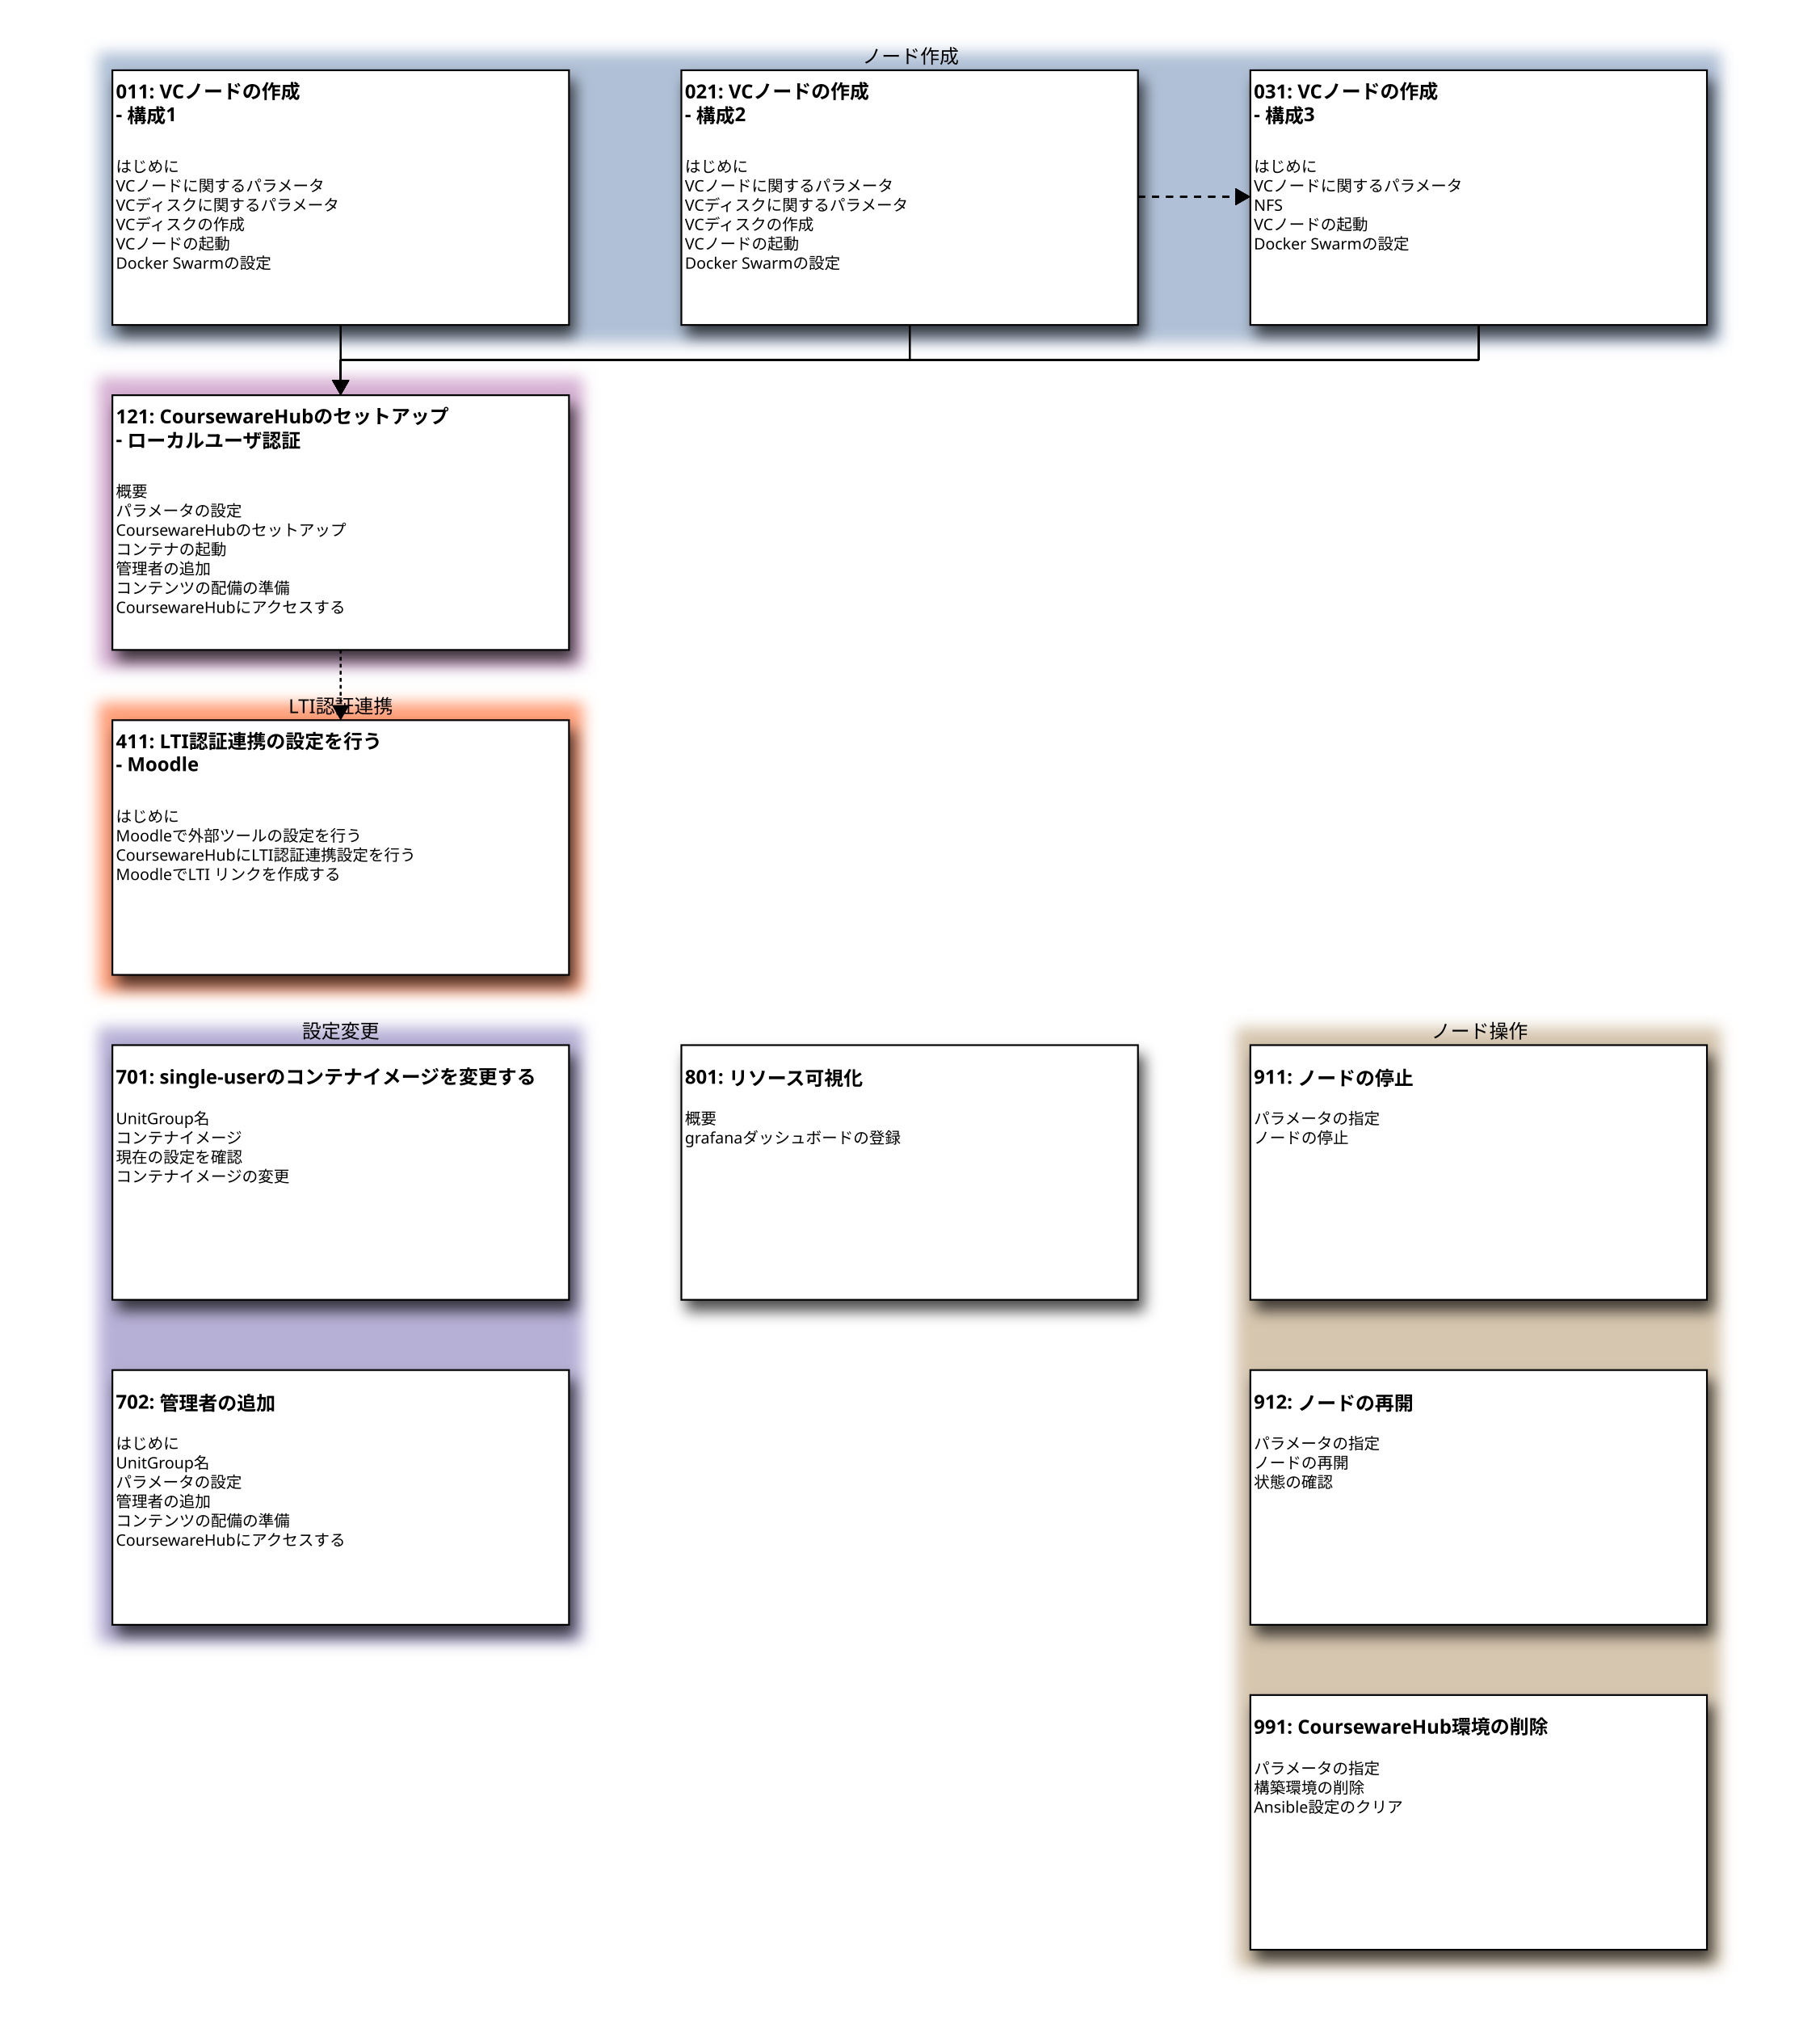
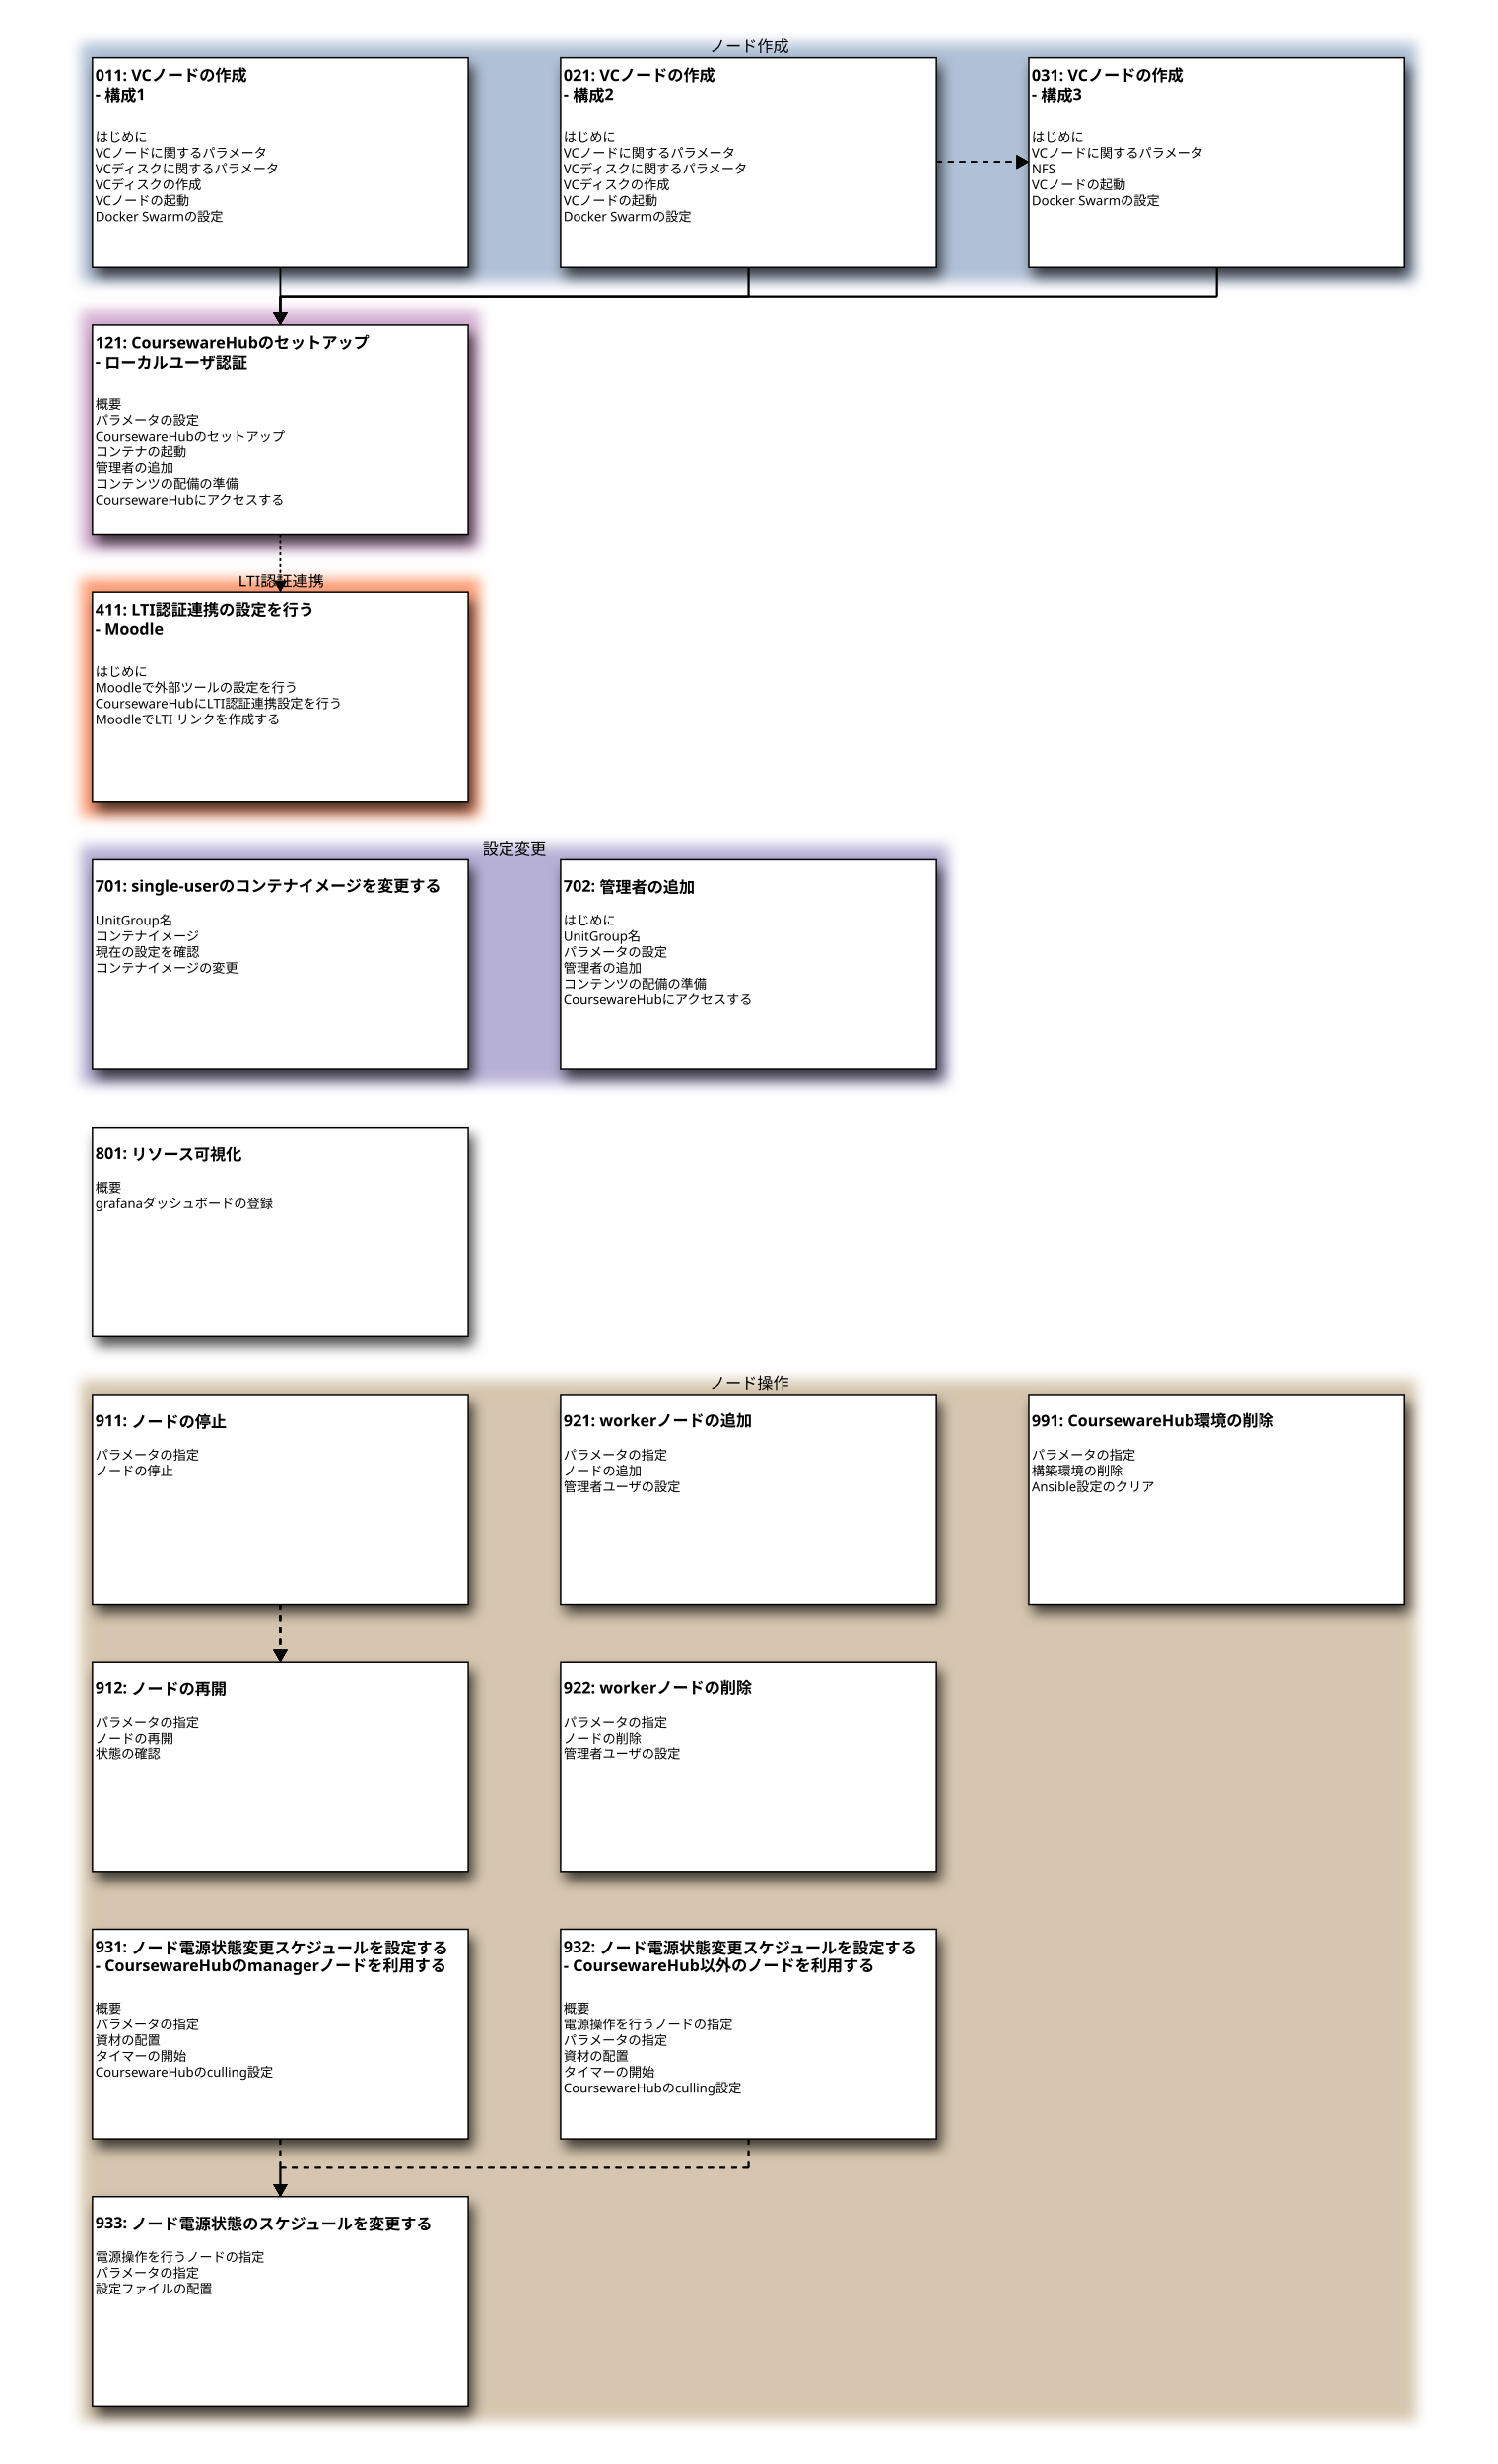
- <svg xmlns="http://www.w3.org/2000/svg" xmlns:xlink="http://www.w3.org/1999/xlink" viewBox="0 0 1036 1150">
+ <svg xmlns="http://www.w3.org/2000/svg" xmlns:xlink="http://www.w3.org/1999/xlink" viewBox="0 0 1036 1705">
  <defs id="defs_block">
    <filter height="1.504" id="filter_blur" width="1.157" x="-0.079" y="-0.252">
      <feGaussianBlur id="feGaussianBlur3780" stdDeviation="4.2" />
    </filter>
  </defs>
  <rect fill="rgb(176,192,214)" height="165" style="filter:url(#filter_blur)" width="924" x="56" y="30" />
  <rect fill="rgb(214,176,211)" height="165" style="filter:url(#filter_blur)" width="276" x="56" y="215" />
  <rect fill="rgb(255,160,122)" height="165" style="filter:url(#filter_blur)" width="276" x="56" y="400" />
-   <rect fill="rgb(183,176,214)" height="350" style="filter:url(#filter_blur)" width="276" x="56" y="585" />
-   <rect fill="rgb(214,198,175)" height="535" style="filter:url(#filter_blur)" width="276" x="704" y="585" />
+   <rect fill="rgb(183,176,214)" height="165" style="filter:url(#filter_blur)" width="600" x="56" y="585" />
+   <rect fill="rgb(214,198,175)" height="720" style="filter:url(#filter_blur)" width="924" x="56" y="955" />
  <rect fill="rgb(0,0,0)" height="145" stroke="rgb(0,0,0)" style="filter:url(#filter_blur);opacity:0.7;fill-opacity:1" width="260" x="67" y="46" />
  <rect fill="rgb(0,0,0)" height="145" stroke="rgb(0,0,0)" style="filter:url(#filter_blur);opacity:0.7;fill-opacity:1" width="260" x="391" y="46" />
  <rect fill="rgb(0,0,0)" height="145" stroke="rgb(0,0,0)" style="filter:url(#filter_blur);opacity:0.7;fill-opacity:1" width="260" x="715" y="46" />
  <rect fill="rgb(0,0,0)" height="145" stroke="rgb(0,0,0)" style="filter:url(#filter_blur);opacity:0.7;fill-opacity:1" width="260" x="67" y="231" />
  <rect fill="rgb(0,0,0)" height="145" stroke="rgb(0,0,0)" style="filter:url(#filter_blur);opacity:0.7;fill-opacity:1" width="260" x="67" y="416" />
  <rect fill="rgb(0,0,0)" height="145" stroke="rgb(0,0,0)" style="filter:url(#filter_blur);opacity:0.7;fill-opacity:1" width="260" x="67" y="601" />
+   <rect fill="rgb(0,0,0)" height="145" stroke="rgb(0,0,0)" style="filter:url(#filter_blur);opacity:0.7;fill-opacity:1" width="260" x="391" y="601" />
  <rect fill="rgb(0,0,0)" height="145" stroke="rgb(0,0,0)" style="filter:url(#filter_blur);opacity:0.7;fill-opacity:1" width="260" x="67" y="786" />
-   <rect fill="rgb(0,0,0)" height="145" stroke="rgb(0,0,0)" style="filter:url(#filter_blur);opacity:0.7;fill-opacity:1" width="260" x="391" y="601" />
-   <rect fill="rgb(0,0,0)" height="145" stroke="rgb(0,0,0)" style="filter:url(#filter_blur);opacity:0.7;fill-opacity:1" width="260" x="715" y="601" />
-   <rect fill="rgb(0,0,0)" height="145" stroke="rgb(0,0,0)" style="filter:url(#filter_blur);opacity:0.7;fill-opacity:1" width="260" x="715" y="786" />
+   <rect fill="rgb(0,0,0)" height="145" stroke="rgb(0,0,0)" style="filter:url(#filter_blur);opacity:0.7;fill-opacity:1" width="260" x="67" y="971" />
+   <rect fill="rgb(0,0,0)" height="145" stroke="rgb(0,0,0)" style="filter:url(#filter_blur);opacity:0.7;fill-opacity:1" width="260" x="67" y="1156" />
+   <rect fill="rgb(0,0,0)" height="145" stroke="rgb(0,0,0)" style="filter:url(#filter_blur);opacity:0.7;fill-opacity:1" width="260" x="391" y="971" />
+   <rect fill="rgb(0,0,0)" height="145" stroke="rgb(0,0,0)" style="filter:url(#filter_blur);opacity:0.7;fill-opacity:1" width="260" x="391" y="1156" />
  <rect fill="rgb(0,0,0)" height="145" stroke="rgb(0,0,0)" style="filter:url(#filter_blur);opacity:0.7;fill-opacity:1" width="260" x="715" y="971" />
+   <rect fill="rgb(0,0,0)" height="145" stroke="rgb(0,0,0)" style="filter:url(#filter_blur);opacity:0.7;fill-opacity:1" width="260" x="67" y="1341" />
+   <rect fill="rgb(0,0,0)" height="145" stroke="rgb(0,0,0)" style="filter:url(#filter_blur);opacity:0.7;fill-opacity:1" width="260" x="391" y="1341" />
+   <rect fill="rgb(0,0,0)" height="145" stroke="rgb(0,0,0)" style="filter:url(#filter_blur);opacity:0.7;fill-opacity:1" width="260" x="67" y="1526" />
  <rect fill="rgb(255,255,255)" height="145" stroke="rgb(0,0,0)" width="260" x="64" y="40" />
  <text fill="rgb(0,0,0)" font-family="sans-serif" font-size="9" font-style="normal" font-weight="normal" font-anchor="middle" x="66" width="256" y="153">Docker Swarmの設定</text>
  <text fill="rgb(0,0,0)" font-family="sans-serif" font-size="9" font-style="normal" font-weight="normal" font-anchor="middle" x="66" width="256" y="142">VCノードの起動</text>
  <text fill="rgb(0,0,0)" font-family="sans-serif" font-size="9" font-style="normal" font-weight="normal" font-anchor="middle" x="66" width="256" y="131">VCディスクの作成</text>
  <text fill="rgb(0,0,0)" font-family="sans-serif" font-size="9" font-style="normal" font-weight="normal" font-anchor="middle" x="66" width="256" y="120">VCディスクに関するパラメータ</text>
  <text fill="rgb(0,0,0)" font-family="sans-serif" font-size="9" font-style="normal" font-weight="normal" font-anchor="middle" x="66" width="256" y="109">VCノードに関するパラメータ</text>
  <text fill="rgb(0,0,0)" font-family="sans-serif" font-size="9" font-style="normal" font-weight="normal" font-anchor="middle" x="66" width="256" y="98">はじめに</text>
  <a xlink:href="notebooks/011-VCノード作成-構成1.ipynb">
    <text fill="rgb(0,0,0)" font-family="sans-serif" font-size="11" font-style="normal" font-weight="bold" font-anchor="middle" x="66" width="256" y="56">011: VCノードの作成</text>
    <text fill="rgb(0,0,0)" font-family="sans-serif" font-size="11" font-style="normal" font-weight="bold" font-anchor="middle" x="66" width="256" y="69">- 構成1</text>
  </a>
  <rect fill="rgb(255,255,255)" height="145" stroke="rgb(0,0,0)" width="260" x="388" y="40" />
  <text fill="rgb(0,0,0)" font-family="sans-serif" font-size="9" font-style="normal" font-weight="normal" font-anchor="middle" x="390" width="256" y="153">Docker Swarmの設定</text>
  <text fill="rgb(0,0,0)" font-family="sans-serif" font-size="9" font-style="normal" font-weight="normal" font-anchor="middle" x="390" width="256" y="142">VCノードの起動</text>
  <text fill="rgb(0,0,0)" font-family="sans-serif" font-size="9" font-style="normal" font-weight="normal" font-anchor="middle" x="390" width="256" y="131">VCディスクの作成</text>
  <text fill="rgb(0,0,0)" font-family="sans-serif" font-size="9" font-style="normal" font-weight="normal" font-anchor="middle" x="390" width="256" y="120">VCディスクに関するパラメータ</text>
  <text fill="rgb(0,0,0)" font-family="sans-serif" font-size="9" font-style="normal" font-weight="normal" font-anchor="middle" x="390" width="256" y="109">VCノードに関するパラメータ</text>
  <text fill="rgb(0,0,0)" font-family="sans-serif" font-size="9" font-style="normal" font-weight="normal" font-anchor="middle" x="390" width="256" y="98">はじめに</text>
  <a xlink:href="notebooks/021-VCノード作成-構成2.ipynb">
    <text fill="rgb(0,0,0)" font-family="sans-serif" font-size="11" font-style="normal" font-weight="bold" font-anchor="middle" x="390" width="256" y="56">021: VCノードの作成</text>
    <text fill="rgb(0,0,0)" font-family="sans-serif" font-size="11" font-style="normal" font-weight="bold" font-anchor="middle" x="390" width="256" y="69">- 構成2</text>
  </a>
  <rect fill="rgb(255,255,255)" height="145" stroke="rgb(0,0,0)" width="260" x="712" y="40" />
  <text fill="rgb(0,0,0)" font-family="sans-serif" font-size="9" font-style="normal" font-weight="normal" font-anchor="middle" x="714" width="256" y="142">Docker Swarmの設定</text>
  <text fill="rgb(0,0,0)" font-family="sans-serif" font-size="9" font-style="normal" font-weight="normal" font-anchor="middle" x="714" width="256" y="131">VCノードの起動</text>
  <text fill="rgb(0,0,0)" font-family="sans-serif" font-size="9" font-style="normal" font-weight="normal" font-anchor="middle" x="714" width="256" y="120">NFS</text>
  <text fill="rgb(0,0,0)" font-family="sans-serif" font-size="9" font-style="normal" font-weight="normal" font-anchor="middle" x="714" width="256" y="109">VCノードに関するパラメータ</text>
  <text fill="rgb(0,0,0)" font-family="sans-serif" font-size="9" font-style="normal" font-weight="normal" font-anchor="middle" x="714" width="256" y="98">はじめに</text>
  <a xlink:href="notebooks/031-VCノード作成-構成3.ipynb">
    <text fill="rgb(0,0,0)" font-family="sans-serif" font-size="11" font-style="normal" font-weight="bold" font-anchor="middle" x="714" width="256" y="56">031: VCノードの作成</text>
    <text fill="rgb(0,0,0)" font-family="sans-serif" font-size="11" font-style="normal" font-weight="bold" font-anchor="middle" x="714" width="256" y="69">- 構成3</text>
  </a>
  <rect fill="rgb(255,255,255)" height="145" stroke="rgb(0,0,0)" width="260" x="64" y="225" />
  <text fill="rgb(0,0,0)" font-family="sans-serif" font-size="9" font-style="normal" font-weight="normal" font-anchor="middle" x="66" width="256" y="349">CoursewareHubにアクセスする</text>
  <text fill="rgb(0,0,0)" font-family="sans-serif" font-size="9" font-style="normal" font-weight="normal" font-anchor="middle" x="66" width="256" y="338">コンテンツの配備の準備</text>
  <text fill="rgb(0,0,0)" font-family="sans-serif" font-size="9" font-style="normal" font-weight="normal" font-anchor="middle" x="66" width="256" y="327">管理者の追加</text>
  <text fill="rgb(0,0,0)" font-family="sans-serif" font-size="9" font-style="normal" font-weight="normal" font-anchor="middle" x="66" width="256" y="316">コンテナの起動</text>
  <text fill="rgb(0,0,0)" font-family="sans-serif" font-size="9" font-style="normal" font-weight="normal" font-anchor="middle" x="66" width="256" y="305">CoursewareHubのセットアップ</text>
  <text fill="rgb(0,0,0)" font-family="sans-serif" font-size="9" font-style="normal" font-weight="normal" font-anchor="middle" x="66" width="256" y="294">パラメータの設定</text>
  <text fill="rgb(0,0,0)" font-family="sans-serif" font-size="9" font-style="normal" font-weight="normal" font-anchor="middle" x="66" width="256" y="283">概要</text>
  <a xlink:href="notebooks/121-CoursewareHubのセットアップ-ローカルユーザ認証.ipynb">
    <text fill="rgb(0,0,0)" font-family="sans-serif" font-size="11" font-style="normal" font-weight="bold" font-anchor="middle" x="66" width="256" y="241">121: CoursewareHubのセットアップ</text>
    <text fill="rgb(0,0,0)" font-family="sans-serif" font-size="11" font-style="normal" font-weight="bold" font-anchor="middle" x="66" width="256" y="254">- ローカルユーザ認証</text>
  </a>
  <rect fill="rgb(255,255,255)" height="145" stroke="rgb(0,0,0)" width="260" x="64" y="410" />
  <text fill="rgb(0,0,0)" font-family="sans-serif" font-size="9" font-style="normal" font-weight="normal" font-anchor="middle" x="66" width="256" y="501">MoodleでLTI リンクを作成する</text>
  <text fill="rgb(0,0,0)" font-family="sans-serif" font-size="9" font-style="normal" font-weight="normal" font-anchor="middle" x="66" width="256" y="490">CoursewareHubにLTI認証連携設定を行う</text>
  <text fill="rgb(0,0,0)" font-family="sans-serif" font-size="9" font-style="normal" font-weight="normal" font-anchor="middle" x="66" width="256" y="479">Moodleで外部ツールの設定を行う</text>
  <text fill="rgb(0,0,0)" font-family="sans-serif" font-size="9" font-style="normal" font-weight="normal" font-anchor="middle" x="66" width="256" y="468">はじめに</text>
  <a xlink:href="notebooks/411-LTI認証連携の設定を行う.ipynb">
    <text fill="rgb(0,0,0)" font-family="sans-serif" font-size="11" font-style="normal" font-weight="bold" font-anchor="middle" x="66" width="256" y="426">411: LTI認証連携の設定を行う </text>
    <text fill="rgb(0,0,0)" font-family="sans-serif" font-size="11" font-style="normal" font-weight="bold" font-anchor="middle" x="66" width="256" y="439">-  Moodle</text>
  </a>
  <rect fill="rgb(255,255,255)" height="145" stroke="rgb(0,0,0)" width="260" x="64" y="595" />
  <text fill="rgb(0,0,0)" font-family="sans-serif" font-size="9" font-style="normal" font-weight="normal" font-anchor="middle" x="66" width="256" y="673">コンテナイメージの変更</text>
  <text fill="rgb(0,0,0)" font-family="sans-serif" font-size="9" font-style="normal" font-weight="normal" font-anchor="middle" x="66" width="256" y="662">現在の設定を確認</text>
  <text fill="rgb(0,0,0)" font-family="sans-serif" font-size="9" font-style="normal" font-weight="normal" font-anchor="middle" x="66" width="256" y="651">コンテナイメージ</text>
  <text fill="rgb(0,0,0)" font-family="sans-serif" font-size="9" font-style="normal" font-weight="normal" font-anchor="middle" x="66" width="256" y="640">UnitGroup名</text>
  <a xlink:href="notebooks/701-sinleuserコンテナイメージの変更.ipynb">
    <text fill="rgb(0,0,0)" font-family="sans-serif" font-size="11" font-style="normal" font-weight="bold" font-anchor="middle" x="66" width="256" y="617">701:  single-userのコンテナイメージを変更する</text>
  </a>
+   <rect fill="rgb(255,255,255)" height="145" stroke="rgb(0,0,0)" width="260" x="388" y="595" />
+   <text fill="rgb(0,0,0)" font-family="sans-serif" font-size="9" font-style="normal" font-weight="normal" font-anchor="middle" x="390" width="256" y="695">CoursewareHubにアクセスする</text>
+   <text fill="rgb(0,0,0)" font-family="sans-serif" font-size="9" font-style="normal" font-weight="normal" font-anchor="middle" x="390" width="256" y="684">コンテンツの配備の準備</text>
+   <text fill="rgb(0,0,0)" font-family="sans-serif" font-size="9" font-style="normal" font-weight="normal" font-anchor="middle" x="390" width="256" y="673">管理者の追加</text>
+   <text fill="rgb(0,0,0)" font-family="sans-serif" font-size="9" font-style="normal" font-weight="normal" font-anchor="middle" x="390" width="256" y="662">パラメータの設定</text>
+   <text fill="rgb(0,0,0)" font-family="sans-serif" font-size="9" font-style="normal" font-weight="normal" font-anchor="middle" x="390" width="256" y="651">UnitGroup名</text>
+   <text fill="rgb(0,0,0)" font-family="sans-serif" font-size="9" font-style="normal" font-weight="normal" font-anchor="middle" x="390" width="256" y="640">はじめに</text>
+   <a xlink:href="notebooks/702-管理者の追加.ipynb">
+     <text fill="rgb(0,0,0)" font-family="sans-serif" font-size="11" font-style="normal" font-weight="bold" font-anchor="middle" x="390" width="256" y="617">702: 管理者の追加</text>
+   </a>
  <rect fill="rgb(255,255,255)" height="145" stroke="rgb(0,0,0)" width="260" x="64" y="780" />
-   <text fill="rgb(0,0,0)" font-family="sans-serif" font-size="9" font-style="normal" font-weight="normal" font-anchor="middle" x="66" width="256" y="880">CoursewareHubにアクセスする</text>
-   <text fill="rgb(0,0,0)" font-family="sans-serif" font-size="9" font-style="normal" font-weight="normal" font-anchor="middle" x="66" width="256" y="869">コンテンツの配備の準備</text>
-   <text fill="rgb(0,0,0)" font-family="sans-serif" font-size="9" font-style="normal" font-weight="normal" font-anchor="middle" x="66" width="256" y="858">管理者の追加</text>
-   <text fill="rgb(0,0,0)" font-family="sans-serif" font-size="9" font-style="normal" font-weight="normal" font-anchor="middle" x="66" width="256" y="847">パラメータの設定</text>
-   <text fill="rgb(0,0,0)" font-family="sans-serif" font-size="9" font-style="normal" font-weight="normal" font-anchor="middle" x="66" width="256" y="836">UnitGroup名</text>
-   <text fill="rgb(0,0,0)" font-family="sans-serif" font-size="9" font-style="normal" font-weight="normal" font-anchor="middle" x="66" width="256" y="825">はじめに</text>
-   <a xlink:href="notebooks/702-管理者の追加.ipynb">
-     <text fill="rgb(0,0,0)" font-family="sans-serif" font-size="11" font-style="normal" font-weight="bold" font-anchor="middle" x="66" width="256" y="802">702: 管理者の追加</text>
-   </a>
-   <rect fill="rgb(255,255,255)" height="145" stroke="rgb(0,0,0)" width="260" x="388" y="595" />
-   <text fill="rgb(0,0,0)" font-family="sans-serif" font-size="9" font-style="normal" font-weight="normal" font-anchor="middle" x="390" width="256" y="651">grafanaダッシュボードの登録</text>
-   <text fill="rgb(0,0,0)" font-family="sans-serif" font-size="9" font-style="normal" font-weight="normal" font-anchor="middle" x="390" width="256" y="640">概要</text>
+   <text fill="rgb(0,0,0)" font-family="sans-serif" font-size="9" font-style="normal" font-weight="normal" font-anchor="middle" x="66" width="256" y="836">grafanaダッシュボードの登録</text>
+   <text fill="rgb(0,0,0)" font-family="sans-serif" font-size="9" font-style="normal" font-weight="normal" font-anchor="middle" x="66" width="256" y="825">概要</text>
  <a xlink:href="notebooks/801-リソース可視化.ipynb">
-     <text fill="rgb(0,0,0)" font-family="sans-serif" font-size="11" font-style="normal" font-weight="bold" font-anchor="middle" x="390" width="256" y="617">801: リソース可視化</text>
-   </a>
-   <rect fill="rgb(255,255,255)" height="145" stroke="rgb(0,0,0)" width="260" x="712" y="595" />
-   <text fill="rgb(0,0,0)" font-family="sans-serif" font-size="9" font-style="normal" font-weight="normal" font-anchor="middle" x="714" width="256" y="651">ノードの停止</text>
-   <text fill="rgb(0,0,0)" font-family="sans-serif" font-size="9" font-style="normal" font-weight="normal" font-anchor="middle" x="714" width="256" y="640">パラメータの指定</text>
+     <text fill="rgb(0,0,0)" font-family="sans-serif" font-size="11" font-style="normal" font-weight="bold" font-anchor="middle" x="66" width="256" y="802">801: リソース可視化</text>
+   </a>
+   <rect fill="rgb(255,255,255)" height="145" stroke="rgb(0,0,0)" width="260" x="64" y="965" />
+   <text fill="rgb(0,0,0)" font-family="sans-serif" font-size="9" font-style="normal" font-weight="normal" font-anchor="middle" x="66" width="256" y="1021">ノードの停止</text>
+   <text fill="rgb(0,0,0)" font-family="sans-serif" font-size="9" font-style="normal" font-weight="normal" font-anchor="middle" x="66" width="256" y="1010">パラメータの指定</text>
  <a xlink:href="notebooks/911-ノードの停止.ipynb">
-     <text fill="rgb(0,0,0)" font-family="sans-serif" font-size="11" font-style="normal" font-weight="bold" font-anchor="middle" x="714" width="256" y="617">911: ノードの停止</text>
-   </a>
-   <rect fill="rgb(255,255,255)" height="145" stroke="rgb(0,0,0)" width="260" x="712" y="780" />
-   <text fill="rgb(0,0,0)" font-family="sans-serif" font-size="9" font-style="normal" font-weight="normal" font-anchor="middle" x="714" width="256" y="847">状態の確認</text>
-   <text fill="rgb(0,0,0)" font-family="sans-serif" font-size="9" font-style="normal" font-weight="normal" font-anchor="middle" x="714" width="256" y="836">ノードの再開</text>
-   <text fill="rgb(0,0,0)" font-family="sans-serif" font-size="9" font-style="normal" font-weight="normal" font-anchor="middle" x="714" width="256" y="825">パラメータの指定</text>
+     <text fill="rgb(0,0,0)" font-family="sans-serif" font-size="11" font-style="normal" font-weight="bold" font-anchor="middle" x="66" width="256" y="987">911: ノードの停止</text>
+   </a>
+   <rect fill="rgb(255,255,255)" height="145" stroke="rgb(0,0,0)" width="260" x="64" y="1150" />
+   <text fill="rgb(0,0,0)" font-family="sans-serif" font-size="9" font-style="normal" font-weight="normal" font-anchor="middle" x="66" width="256" y="1217">状態の確認</text>
+   <text fill="rgb(0,0,0)" font-family="sans-serif" font-size="9" font-style="normal" font-weight="normal" font-anchor="middle" x="66" width="256" y="1206">ノードの再開</text>
+   <text fill="rgb(0,0,0)" font-family="sans-serif" font-size="9" font-style="normal" font-weight="normal" font-anchor="middle" x="66" width="256" y="1195">パラメータの指定</text>
  <a xlink:href="notebooks/912-ノードの再開.ipynb">
-     <text fill="rgb(0,0,0)" font-family="sans-serif" font-size="11" font-style="normal" font-weight="bold" font-anchor="middle" x="714" width="256" y="802">912: ノードの再開</text>
+     <text fill="rgb(0,0,0)" font-family="sans-serif" font-size="11" font-style="normal" font-weight="bold" font-anchor="middle" x="66" width="256" y="1172">912: ノードの再開</text>
+   </a>
+   <rect fill="rgb(255,255,255)" height="145" stroke="rgb(0,0,0)" width="260" x="388" y="965" />
+   <text fill="rgb(0,0,0)" font-family="sans-serif" font-size="9" font-style="normal" font-weight="normal" font-anchor="middle" x="390" width="256" y="1032">管理者ユーザの設定</text>
+   <text fill="rgb(0,0,0)" font-family="sans-serif" font-size="9" font-style="normal" font-weight="normal" font-anchor="middle" x="390" width="256" y="1021">ノードの追加</text>
+   <text fill="rgb(0,0,0)" font-family="sans-serif" font-size="9" font-style="normal" font-weight="normal" font-anchor="middle" x="390" width="256" y="1010">パラメータの指定</text>
+   <a xlink:href="notebooks/921-workerノードの追加.ipynb">
+     <text fill="rgb(0,0,0)" font-family="sans-serif" font-size="11" font-style="normal" font-weight="bold" font-anchor="middle" x="390" width="256" y="987">921: workerノードの追加</text>
+   </a>
+   <rect fill="rgb(255,255,255)" height="145" stroke="rgb(0,0,0)" width="260" x="388" y="1150" />
+   <text fill="rgb(0,0,0)" font-family="sans-serif" font-size="9" font-style="normal" font-weight="normal" font-anchor="middle" x="390" width="256" y="1217">管理者ユーザの設定</text>
+   <text fill="rgb(0,0,0)" font-family="sans-serif" font-size="9" font-style="normal" font-weight="normal" font-anchor="middle" x="390" width="256" y="1206">ノードの削除</text>
+   <text fill="rgb(0,0,0)" font-family="sans-serif" font-size="9" font-style="normal" font-weight="normal" font-anchor="middle" x="390" width="256" y="1195">パラメータの指定</text>
+   <a xlink:href="notebooks/922-workerノードの削除.ipynb">
+     <text fill="rgb(0,0,0)" font-family="sans-serif" font-size="11" font-style="normal" font-weight="bold" font-anchor="middle" x="390" width="256" y="1172">922: workerノードの削除</text>
  </a>
  <rect fill="rgb(255,255,255)" height="145" stroke="rgb(0,0,0)" width="260" x="712" y="965" />
  <text fill="rgb(0,0,0)" font-family="sans-serif" font-size="9" font-style="normal" font-weight="normal" font-anchor="middle" x="714" width="256" y="1032">Ansible設定のクリア</text>
  <text fill="rgb(0,0,0)" font-family="sans-serif" font-size="9" font-style="normal" font-weight="normal" font-anchor="middle" x="714" width="256" y="1021">構築環境の削除</text>
  <text fill="rgb(0,0,0)" font-family="sans-serif" font-size="9" font-style="normal" font-weight="normal" font-anchor="middle" x="714" width="256" y="1010">パラメータの指定</text>
  <a xlink:href="notebooks/991-CoursewareHub環境の削除.ipynb">
    <text fill="rgb(0,0,0)" font-family="sans-serif" font-size="11" font-style="normal" font-weight="bold" font-anchor="middle" x="714" width="256" y="987">991: CoursewareHub環境の削除</text>
  </a>
+   <rect fill="rgb(255,255,255)" height="145" stroke="rgb(0,0,0)" width="260" x="64" y="1335" />
+   <text fill="rgb(0,0,0)" font-family="sans-serif" font-size="9" font-style="normal" font-weight="normal" font-anchor="middle" x="66" width="256" y="1437">CoursewareHubのculling設定</text>
+   <text fill="rgb(0,0,0)" font-family="sans-serif" font-size="9" font-style="normal" font-weight="normal" font-anchor="middle" x="66" width="256" y="1426">タイマーの開始</text>
+   <text fill="rgb(0,0,0)" font-family="sans-serif" font-size="9" font-style="normal" font-weight="normal" font-anchor="middle" x="66" width="256" y="1415">資材の配置</text>
+   <text fill="rgb(0,0,0)" font-family="sans-serif" font-size="9" font-style="normal" font-weight="normal" font-anchor="middle" x="66" width="256" y="1404">パラメータの指定</text>
+   <text fill="rgb(0,0,0)" font-family="sans-serif" font-size="9" font-style="normal" font-weight="normal" font-anchor="middle" x="66" width="256" y="1393">概要</text>
+   <a xlink:href="notebooks/931-workerノードの電源状態変更スケジュールを設定する.ipynb">
+     <text fill="rgb(0,0,0)" font-family="sans-serif" font-size="11" font-style="normal" font-weight="bold" font-anchor="middle" x="66" width="256" y="1351">931: ノード電源状態変更スケジュールを設定する</text>
+     <text fill="rgb(0,0,0)" font-family="sans-serif" font-size="11" font-style="normal" font-weight="bold" font-anchor="middle" x="66" width="256" y="1364">- CoursewareHubのmanagerノードを利用する</text>
+   </a>
+   <rect fill="rgb(255,255,255)" height="145" stroke="rgb(0,0,0)" width="260" x="388" y="1335" />
+   <text fill="rgb(0,0,0)" font-family="sans-serif" font-size="9" font-style="normal" font-weight="normal" font-anchor="middle" x="390" width="256" y="1448">CoursewareHubのculling設定</text>
+   <text fill="rgb(0,0,0)" font-family="sans-serif" font-size="9" font-style="normal" font-weight="normal" font-anchor="middle" x="390" width="256" y="1437">タイマーの開始</text>
+   <text fill="rgb(0,0,0)" font-family="sans-serif" font-size="9" font-style="normal" font-weight="normal" font-anchor="middle" x="390" width="256" y="1426">資材の配置</text>
+   <text fill="rgb(0,0,0)" font-family="sans-serif" font-size="9" font-style="normal" font-weight="normal" font-anchor="middle" x="390" width="256" y="1415">パラメータの指定</text>
+   <text fill="rgb(0,0,0)" font-family="sans-serif" font-size="9" font-style="normal" font-weight="normal" font-anchor="middle" x="390" width="256" y="1404">電源操作を行うノードの指定</text>
+   <text fill="rgb(0,0,0)" font-family="sans-serif" font-size="9" font-style="normal" font-weight="normal" font-anchor="middle" x="390" width="256" y="1393">概要</text>
+   <a xlink:href="notebooks/932-workerノードの電源状態変更スケジュールを設定する.ipynb">
+     <text fill="rgb(0,0,0)" font-family="sans-serif" font-size="11" font-style="normal" font-weight="bold" font-anchor="middle" x="390" width="256" y="1351">932: ノード電源状態変更スケジュールを設定する</text>
+     <text fill="rgb(0,0,0)" font-family="sans-serif" font-size="11" font-style="normal" font-weight="bold" font-anchor="middle" x="390" width="256" y="1364">- CoursewareHub以外のノードを利用する</text>
+   </a>
+   <rect fill="rgb(255,255,255)" height="145" stroke="rgb(0,0,0)" width="260" x="64" y="1520" />
+   <text fill="rgb(0,0,0)" font-family="sans-serif" font-size="9" font-style="normal" font-weight="normal" font-anchor="middle" x="66" width="256" y="1587">設定ファイルの配置</text>
+   <text fill="rgb(0,0,0)" font-family="sans-serif" font-size="9" font-style="normal" font-weight="normal" font-anchor="middle" x="66" width="256" y="1576">パラメータの指定</text>
+   <text fill="rgb(0,0,0)" font-family="sans-serif" font-size="9" font-style="normal" font-weight="normal" font-anchor="middle" x="66" width="256" y="1565">電源操作を行うノードの指定</text>
+   <a xlink:href="notebooks/933-workerノードの電源状態のスケジュールを変更する.ipynb">
+     <text fill="rgb(0,0,0)" font-family="sans-serif" font-size="11" font-style="normal" font-weight="bold" font-anchor="middle" x="66" width="256" y="1542">933: ノード電源状態のスケジュールを変更する</text>
+   </a>
  <path d="M 194 185 L 194 217" fill="none" stroke="rgb(0,0,0)" />
  <polygon fill="rgb(0,0,0)" points="194,224 190,217 198,217 194,224" stroke="rgb(0,0,0)" />
  <path d="M 648 112 L 704 112" fill="none" stroke="rgb(0,0,0)" stroke-dasharray="4" />
  <polygon fill="rgb(0,0,0)" points="711,112 704,108 704,116 711,112" stroke="rgb(0,0,0)" />
  <path d="M 518 185 L 518 205" fill="none" stroke="rgb(0,0,0)" />
  <path d="M 194 205 L 518 205" fill="none" stroke="rgb(0,0,0)" />
  <path d="M 194 205 L 194 217" fill="none" stroke="rgb(0,0,0)" />
  <polygon fill="rgb(0,0,0)" points="194,224 190,217 198,217 194,224" stroke="rgb(0,0,0)" />
  <path d="M 842 185 L 842 205" fill="none" stroke="rgb(0,0,0)" />
  <path d="M 194 205 L 842 205" fill="none" stroke="rgb(0,0,0)" />
  <path d="M 194 205 L 194 217" fill="none" stroke="rgb(0,0,0)" />
  <polygon fill="rgb(0,0,0)" points="194,224 190,217 198,217 194,224" stroke="rgb(0,0,0)" />
  <path d="M 648 112 L 704 112" fill="none" stroke="rgb(0,0,0)" stroke-dasharray="4" />
  <polygon fill="rgb(0,0,0)" points="711,112 704,108 704,116 711,112" stroke="rgb(0,0,0)" />
  <path d="M 518 185 L 518 205" fill="none" stroke="rgb(0,0,0)" />
  <path d="M 194 205 L 518 205" fill="none" stroke="rgb(0,0,0)" />
  <path d="M 194 205 L 194 217" fill="none" stroke="rgb(0,0,0)" />
  <polygon fill="rgb(0,0,0)" points="194,224 190,217 198,217 194,224" stroke="rgb(0,0,0)" />
  <path d="M 842 185 L 842 205" fill="none" stroke="rgb(0,0,0)" />
  <path d="M 194 205 L 842 205" fill="none" stroke="rgb(0,0,0)" />
  <path d="M 194 205 L 194 217" fill="none" stroke="rgb(0,0,0)" />
  <polygon fill="rgb(0,0,0)" points="194,224 190,217 198,217 194,224" stroke="rgb(0,0,0)" />
  <path d="M 194 370 L 194 402" fill="none" stroke="rgb(0,0,0)" stroke-dasharray="2" />
  <polygon fill="rgb(0,0,0)" points="194,409 190,402 198,402 194,409" stroke="rgb(0,0,0)" />
  <path d="M 194 185 L 194 217" fill="none" stroke="rgb(0,0,0)" />
  <polygon fill="rgb(0,0,0)" points="194,224 190,217 198,217 194,224" stroke="rgb(0,0,0)" />
  <path d="M 648 112 L 704 112" fill="none" stroke="rgb(0,0,0)" stroke-dasharray="4" />
  <polygon fill="rgb(0,0,0)" points="711,112 704,108 704,116 711,112" stroke="rgb(0,0,0)" />
  <path d="M 518 185 L 518 205" fill="none" stroke="rgb(0,0,0)" />
  <path d="M 194 205 L 518 205" fill="none" stroke="rgb(0,0,0)" />
  <path d="M 194 205 L 194 217" fill="none" stroke="rgb(0,0,0)" />
  <polygon fill="rgb(0,0,0)" points="194,224 190,217 198,217 194,224" stroke="rgb(0,0,0)" />
  <path d="M 842 185 L 842 205" fill="none" stroke="rgb(0,0,0)" />
  <path d="M 194 205 L 842 205" fill="none" stroke="rgb(0,0,0)" />
  <path d="M 194 205 L 194 217" fill="none" stroke="rgb(0,0,0)" />
  <polygon fill="rgb(0,0,0)" points="194,224 190,217 198,217 194,224" stroke="rgb(0,0,0)" />
  <path d="M 648 112 L 704 112" fill="none" stroke="rgb(0,0,0)" stroke-dasharray="4" />
  <polygon fill="rgb(0,0,0)" points="711,112 704,108 704,116 711,112" stroke="rgb(0,0,0)" />
  <path d="M 518 185 L 518 205" fill="none" stroke="rgb(0,0,0)" />
  <path d="M 194 205 L 518 205" fill="none" stroke="rgb(0,0,0)" />
  <path d="M 194 205 L 194 217" fill="none" stroke="rgb(0,0,0)" />
  <polygon fill="rgb(0,0,0)" points="194,224 190,217 198,217 194,224" stroke="rgb(0,0,0)" />
  <path d="M 842 185 L 842 205" fill="none" stroke="rgb(0,0,0)" />
  <path d="M 194 205 L 842 205" fill="none" stroke="rgb(0,0,0)" />
  <path d="M 194 205 L 194 217" fill="none" stroke="rgb(0,0,0)" />
  <polygon fill="rgb(0,0,0)" points="194,224 190,217 198,217 194,224" stroke="rgb(0,0,0)" />
  <path d="M 194 370 L 194 402" fill="none" stroke="rgb(0,0,0)" stroke-dasharray="2" />
  <polygon fill="rgb(0,0,0)" points="194,409 190,402 198,402 194,409" stroke="rgb(0,0,0)" />
+   <path d="M 194 1110 L 194 1142" fill="none" stroke="rgb(0,0,0)" stroke-dasharray="4" />
+   <polygon fill="rgb(0,0,0)" points="194,1149 190,1142 198,1142 194,1149" stroke="rgb(0,0,0)" />
+   <path d="M 194 1110 L 194 1142" fill="none" stroke="rgb(0,0,0)" stroke-dasharray="4" />
+   <polygon fill="rgb(0,0,0)" points="194,1149 190,1142 198,1142 194,1149" stroke="rgb(0,0,0)" />
+   <path d="M 194 1480 L 194 1512" fill="none" stroke="rgb(0,0,0)" stroke-dasharray="4" />
+   <polygon fill="rgb(0,0,0)" points="194,1519 190,1512 198,1512 194,1519" stroke="rgb(0,0,0)" />
+   <path d="M 518 1480 L 518 1500" fill="none" stroke="rgb(0,0,0)" stroke-dasharray="4" />
+   <path d="M 194 1500 L 518 1500" fill="none" stroke="rgb(0,0,0)" stroke-dasharray="4" />
+   <path d="M 194 1500 L 194 1512" fill="none" stroke="rgb(0,0,0)" stroke-dasharray="4" />
+   <polygon fill="rgb(0,0,0)" points="194,1519 190,1512 198,1512 194,1519" stroke="rgb(0,0,0)" />
+   <path d="M 194 1110 L 194 1142" fill="none" stroke="rgb(0,0,0)" stroke-dasharray="4" />
+   <polygon fill="rgb(0,0,0)" points="194,1149 190,1142 198,1142 194,1149" stroke="rgb(0,0,0)" />
+   <path d="M 194 1110 L 194 1142" fill="none" stroke="rgb(0,0,0)" stroke-dasharray="4" />
+   <polygon fill="rgb(0,0,0)" points="194,1149 190,1142 198,1142 194,1149" stroke="rgb(0,0,0)" />
+   <path d="M 194 1480 L 194 1512" fill="none" stroke="rgb(0,0,0)" stroke-dasharray="4" />
+   <polygon fill="rgb(0,0,0)" points="194,1519 190,1512 198,1512 194,1519" stroke="rgb(0,0,0)" />
+   <path d="M 518 1480 L 518 1500" fill="none" stroke="rgb(0,0,0)" stroke-dasharray="4" />
+   <path d="M 194 1500 L 518 1500" fill="none" stroke="rgb(0,0,0)" stroke-dasharray="4" />
+   <path d="M 194 1500 L 194 1512" fill="none" stroke="rgb(0,0,0)" stroke-dasharray="4" />
+   <polygon fill="rgb(0,0,0)" points="194,1519 190,1512 198,1512 194,1519" stroke="rgb(0,0,0)" />
+   <path d="M 194 1110 L 194 1142" fill="none" stroke="rgb(0,0,0)" stroke-dasharray="4" />
+   <polygon fill="rgb(0,0,0)" points="194,1149 190,1142 198,1142 194,1149" stroke="rgb(0,0,0)" />
+   <path d="M 194 1110 L 194 1142" fill="none" stroke="rgb(0,0,0)" stroke-dasharray="4" />
+   <polygon fill="rgb(0,0,0)" points="194,1149 190,1142 198,1142 194,1149" stroke="rgb(0,0,0)" />
+   <path d="M 194 1480 L 194 1512" fill="none" stroke="rgb(0,0,0)" stroke-dasharray="4" />
+   <polygon fill="rgb(0,0,0)" points="194,1519 190,1512 198,1512 194,1519" stroke="rgb(0,0,0)" />
+   <path d="M 518 1480 L 518 1500" fill="none" stroke="rgb(0,0,0)" stroke-dasharray="4" />
+   <path d="M 194 1500 L 518 1500" fill="none" stroke="rgb(0,0,0)" stroke-dasharray="4" />
+   <path d="M 194 1500 L 194 1512" fill="none" stroke="rgb(0,0,0)" stroke-dasharray="4" />
+   <polygon fill="rgb(0,0,0)" points="194,1519 190,1512 198,1512 194,1519" stroke="rgb(0,0,0)" />
+   <path d="M 194 1110 L 194 1142" fill="none" stroke="rgb(0,0,0)" stroke-dasharray="4" />
+   <polygon fill="rgb(0,0,0)" points="194,1149 190,1142 198,1142 194,1149" stroke="rgb(0,0,0)" />
+   <path d="M 194 1110 L 194 1142" fill="none" stroke="rgb(0,0,0)" stroke-dasharray="4" />
+   <polygon fill="rgb(0,0,0)" points="194,1149 190,1142 198,1142 194,1149" stroke="rgb(0,0,0)" />
+   <path d="M 194 1480 L 194 1512" fill="none" stroke="rgb(0,0,0)" stroke-dasharray="4" />
+   <polygon fill="rgb(0,0,0)" points="194,1519 190,1512 198,1512 194,1519" stroke="rgb(0,0,0)" />
+   <path d="M 518 1480 L 518 1500" fill="none" stroke="rgb(0,0,0)" stroke-dasharray="4" />
+   <path d="M 194 1500 L 518 1500" fill="none" stroke="rgb(0,0,0)" stroke-dasharray="4" />
+   <path d="M 194 1500 L 194 1512" fill="none" stroke="rgb(0,0,0)" stroke-dasharray="4" />
+   <polygon fill="rgb(0,0,0)" points="194,1519 190,1512 198,1512 194,1519" stroke="rgb(0,0,0)" />
  <rect fill="none" height="535" stroke="rgb(243,152,0)" stroke-dasharray="0 196605" stroke-width="3" width="924" x="56" y="30" />
  <rect fill="none" height="165" stroke="rgb(243,152,0)" stroke-dasharray="0 196605" stroke-width="3" width="600" x="380" y="30" />
-   <rect fill="none" height="535" stroke="rgb(243,152,0)" stroke-dasharray="0 196605" stroke-width="3" width="924" x="56" y="585" />
-   <rect fill="none" height="165" stroke="rgb(243,152,0)" stroke-dasharray="0 196605" stroke-width="3" width="276" x="380" y="585" />
+   <rect fill="none" height="1090" stroke="rgb(243,152,0)" stroke-dasharray="0 196605" stroke-width="3" width="924" x="56" y="585" />
+   <rect fill="none" height="165" stroke="rgb(243,152,0)" stroke-dasharray="0 196605" stroke-width="3" width="276" x="56" y="770" />
+   <rect fill="none" height="350" stroke="rgb(243,152,0)" stroke-dasharray="0 196605" stroke-width="3" width="924" x="56" y="955" />
+   <rect fill="none" height="350" stroke="rgb(243,152,0)" stroke-dasharray="0 196605" stroke-width="3" width="276" x="56" y="955" />
+   <rect fill="none" height="350" stroke="rgb(243,152,0)" stroke-dasharray="0 196605" stroke-width="3" width="276" x="380" y="955" />
+   <rect fill="none" height="350" stroke="rgb(243,152,0)" stroke-dasharray="0 196605" stroke-width="3" width="600" x="56" y="1325" />
  <text fill="rgb(0,0,0)" font-family="sans-serif" font-size="11" font-style="normal" font-weight="normal" text-anchor="middle" textLength="55" x="518.5" y="36">ノード作成</text>
-   <text fill="rgb(0,0,0)" font-family="sans-serif" font-size="11" font-style="normal" font-weight="normal" text-anchor="middle" textLength="62" x="194.0" y="406">LTI認証連携</text>
-   <text fill="rgb(0,0,0)" font-family="sans-serif" font-size="11" font-style="normal" font-weight="normal" text-anchor="middle" textLength="44" x="194.0" y="591">設定変更</text>
-   <text fill="rgb(0,0,0)" font-family="sans-serif" font-size="11" font-style="normal" font-weight="normal" text-anchor="middle" textLength="55" x="842.5" y="591">ノード操作</text>
+   <text fill="rgb(0,0,0)" font-family="sans-serif" font-size="11" font-style="normal" font-weight="normal" text-anchor="middle" textLength="61" x="194.5" y="406">LTI認証連携</text>
+   <text fill="rgb(0,0,0)" font-family="sans-serif" font-size="11" font-style="normal" font-weight="normal" text-anchor="middle" textLength="44" x="356.0" y="591">設定変更</text>
+   <text fill="rgb(0,0,0)" font-family="sans-serif" font-size="11" font-style="normal" font-weight="normal" text-anchor="middle" textLength="55" x="518.5" y="961">ノード操作</text>
</svg>
